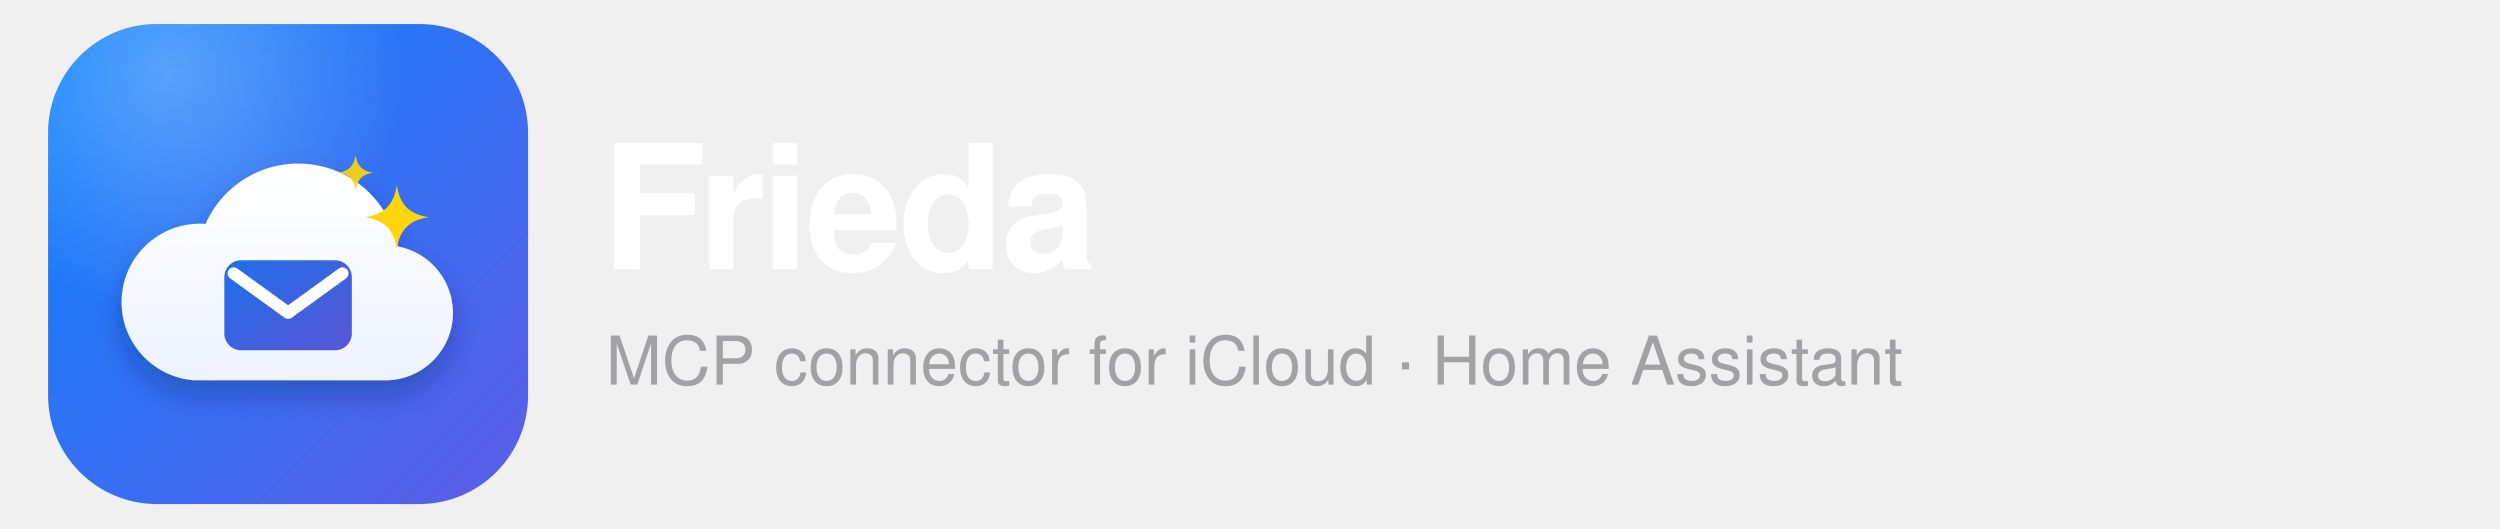
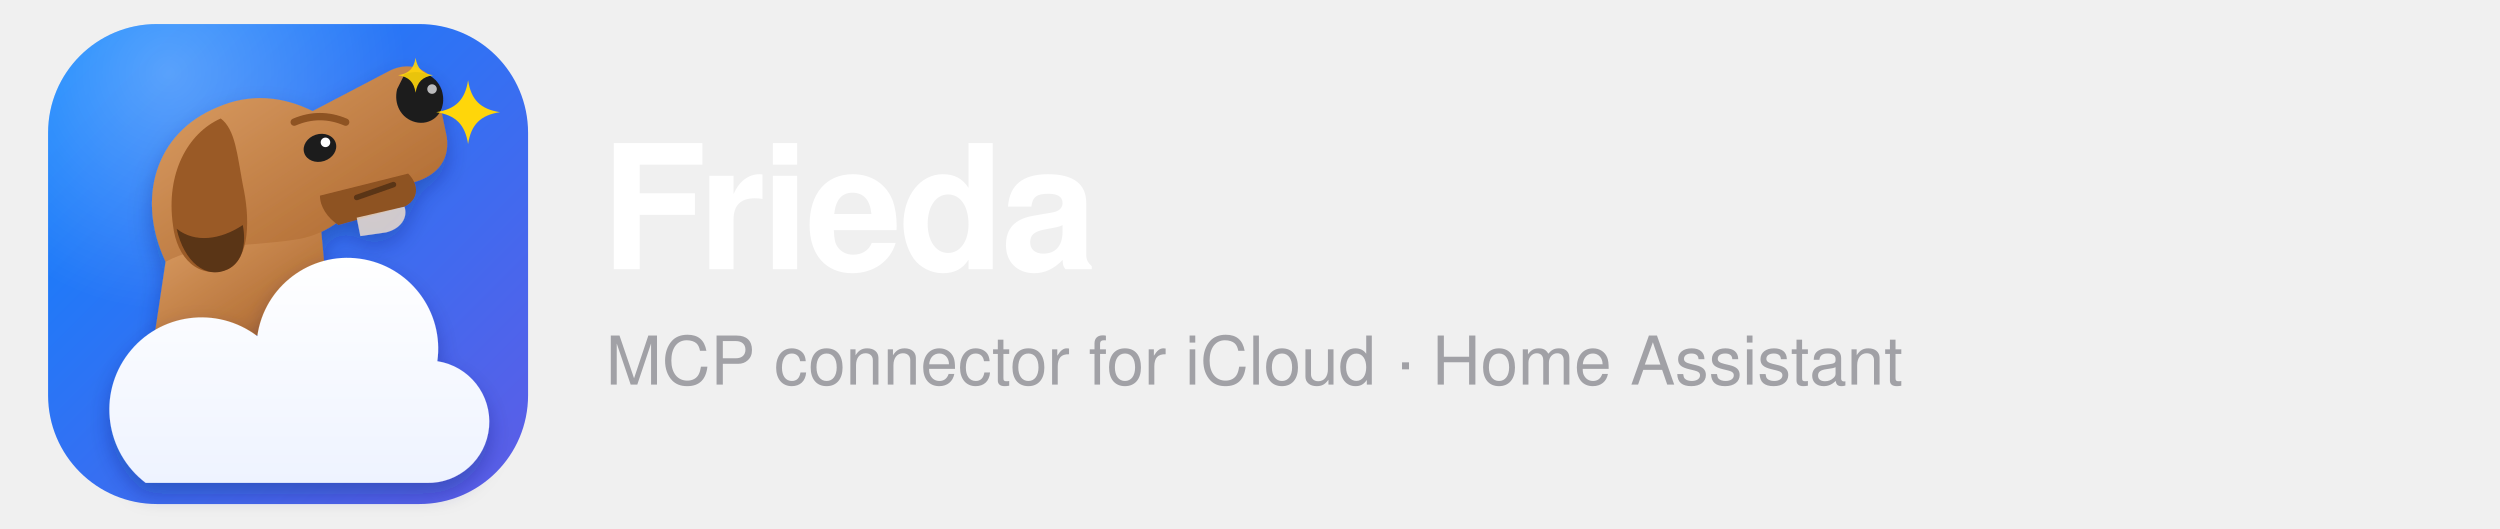
<svg xmlns="http://www.w3.org/2000/svg" viewBox="0 0 1040 220" width="1040" height="220" role="img" aria-label="Frieda – MCP connector for iCloud">
  <defs>
    <linearGradient id="text" x1="0" y1="0" x2="1" y2="0">
      <stop offset="0" stop-color="#0A84FF" />
      <stop offset="1" stop-color="#5E5CE6" />
    </linearGradient>
  </defs>
  <g transform="translate(20 10) scale(0.78)">
    <defs>
      <linearGradient id="bg" x1="0" y1="0" x2="1" y2="1">
        <stop offset="0" stop-color="#0A84FF" />
        <stop offset="1" stop-color="#5E5CE6" />
      </linearGradient>
      <radialGradient id="gloss" cx="0.25" cy="0.1" r="0.9">
        <stop offset="0" stop-color="#FFFFFF" stop-opacity="0.28" />
        <stop offset="0.55" stop-color="#FFFFFF" stop-opacity="0" />
      </radialGradient>
-       <linearGradient id="ink" x1="0" y1="0" x2="1" y2="1">
-         <stop offset="0" stop-color="#1E6FE8" />
-         <stop offset="1" stop-color="#5856D6" />
+       <linearGradient id="fur" x1="0" y1="0" x2="1" y2="1">
+         <stop offset="0" stop-color="#DDA067" />
+         <stop offset="1" stop-color="#A86228" />
      </linearGradient>
      <linearGradient id="cloud" x1="0" y1="0" x2="0" y2="1">
        <stop offset="0" stop-color="#FFFFFF" />
        <stop offset="1" stop-color="#EEF3FF" />
      </linearGradient>
      <filter id="shadow" x="-20%" y="-20%" width="140%" height="150%">
-         <feDropShadow dx="0" dy="8" stdDeviation="7" flood-color="#0B1E5B" flood-opacity="0.30" />
+         <feDropShadow dx="0" dy="6" stdDeviation="6" flood-color="#0B1E5B" flood-opacity="0.30" />
      </filter>
    </defs>
    <rect width="256" height="256" rx="58" fill="url(#bg)" />
    <rect width="256" height="256" rx="58" fill="url(#gloss)" />
-     <path filter="url(#shadow)" fill="url(#cloud)" d="M78 190h102a36 36 0 0 0 6.5-71.4A54 54 0 0 0 84 106.6 40 40 0 0 0 78 190z" />
-     <rect x="94" y="126" width="68" height="48" rx="9" fill="url(#ink)" />
-     <path d="M99 133l29 21 29-21" fill="none" stroke="#FFFFFF" stroke-width="6.5" stroke-linecap="round" stroke-linejoin="round" />
-     <path fill="#FFD60A" d="M186 86c1.6 10.4 6.6 15.4 17 17-10.4 1.6-15.4 6.6-17 17-1.6-10.4-6.6-15.4-17-17 10.4-1.6 15.4-6.6 17-17z" />
-     <path fill="#FFD60A" opacity="0.9" d="M164 70c.9 5.7 3.6 8.4 9.3 9.3-5.7.9-8.4 3.6-9.3 9.3-.9-5.7-3.6-8.4-9.3-9.3 5.7-.9 8.4-3.6 9.3-9.3z" />
+     <g filter="url(#shadow)" transform="translate(-2 -30) scale(0.98)">
+       <path fill="url(#fur)" d="M66 160 C68 148 80 142 96 142 L150 136 L156 200 L60 200 Z" />
+       <path fill="url(#fur)" d="M66 160 C50 126 60 90 94 76 C112 68 130 70 146 78 L188 56 C200 50 212 56 214 68 L219 92 C221 106 212 114 200 117 L172 124 C166 136 152 146 136 148 C110 152 84 150 66 160 Z" />
+       <path fill="#8E5223" d="M150 124 L198 112 C204 118 204 126 196 130 L160 140 C154 136 150 130 150 124 Z" />
+       <path fill="none" stroke="#5A3416" stroke-width="3" stroke-linecap="round" d="M190 118 L170 125" />
+       <path fill="#E7D9CC" opacity="0.85" d="M170 136 L196 130 C198 136 194 142 186 144 L172 146 Z" />
+       <path fill="#1C1C1E" d="M196 58 C206 54 216 60 217 70 C218 80 210 86 202 84 C194 82 190 74 192 66 Z" />
+       <circle cx="211" cy="66" r="2.6" fill="#FFFFFF" opacity="0.7" />
+       <ellipse cx="150" cy="98" rx="9" ry="7.5" fill="#1C1C1E" transform="rotate(-18 150 98)" />
+       <circle cx="153" cy="95" r="2.6" fill="#FFFFFF" />
+       <path fill="none" stroke="#8E5223" stroke-width="4" stroke-linecap="round" d="M136 84 Q150 78 164 84" />
+       <path fill="#9A5A26" d="M96 82 C78 90 66 112 70 140 C72 158 84 170 100 164 C112 158 112 136 108 118 C105 102 104 88 96 82 Z" />
+       <path fill="#5A3416" d="M72 142 C76 160 88 170 100 164 C108 160 110 150 108 140 C96 148 82 150 72 142 Z" />
+     </g>
+     <path filter="url(#shadow)" fill="url(#cloud)" transform="translate(6 22) scale(0.96)" d="M48 232h156a34 34 0 0 0 6-67.6A50 50 0 0 0 110 150.5 38 38 0 0 0 48 232z" />
+     <path fill="#FFD60A" d="M224 30c1.6 10.4 6.6 15.4 17 17-10.4 1.6-15.4 6.6-17 17-1.6-10.4-6.6-15.4-17-17 10.4-1.6 15.4-6.6 17-17z" />
+     <path fill="#FFD60A" opacity="0.9" d="M196 18c.9 5.7 3.6 8.4 9.3 9.3-5.7.9-8.4 3.6-9.3 9.3-.9-5.7-3.6-8.4-9.3-9.3 5.7-.9 8.4-3.6 9.3-9.3z" />
  </g>
  <text x="250" y="112" font-family="-apple-system, 'SF Pro Display', 'Helvetica Neue', Helvetica, Arial, sans-serif" font-size="72" font-weight="700" fill="#FFFFFF" letter-spacing="-1.5">Frieda</text>
  <text x="252" y="160" font-family="-apple-system, 'SF Pro Text', 'Helvetica Neue', Helvetica, Arial, sans-serif" font-size="28" font-weight="400" fill="#A1A1A6">MCP connector for iCloud · Home Assistant</text>
</svg>
